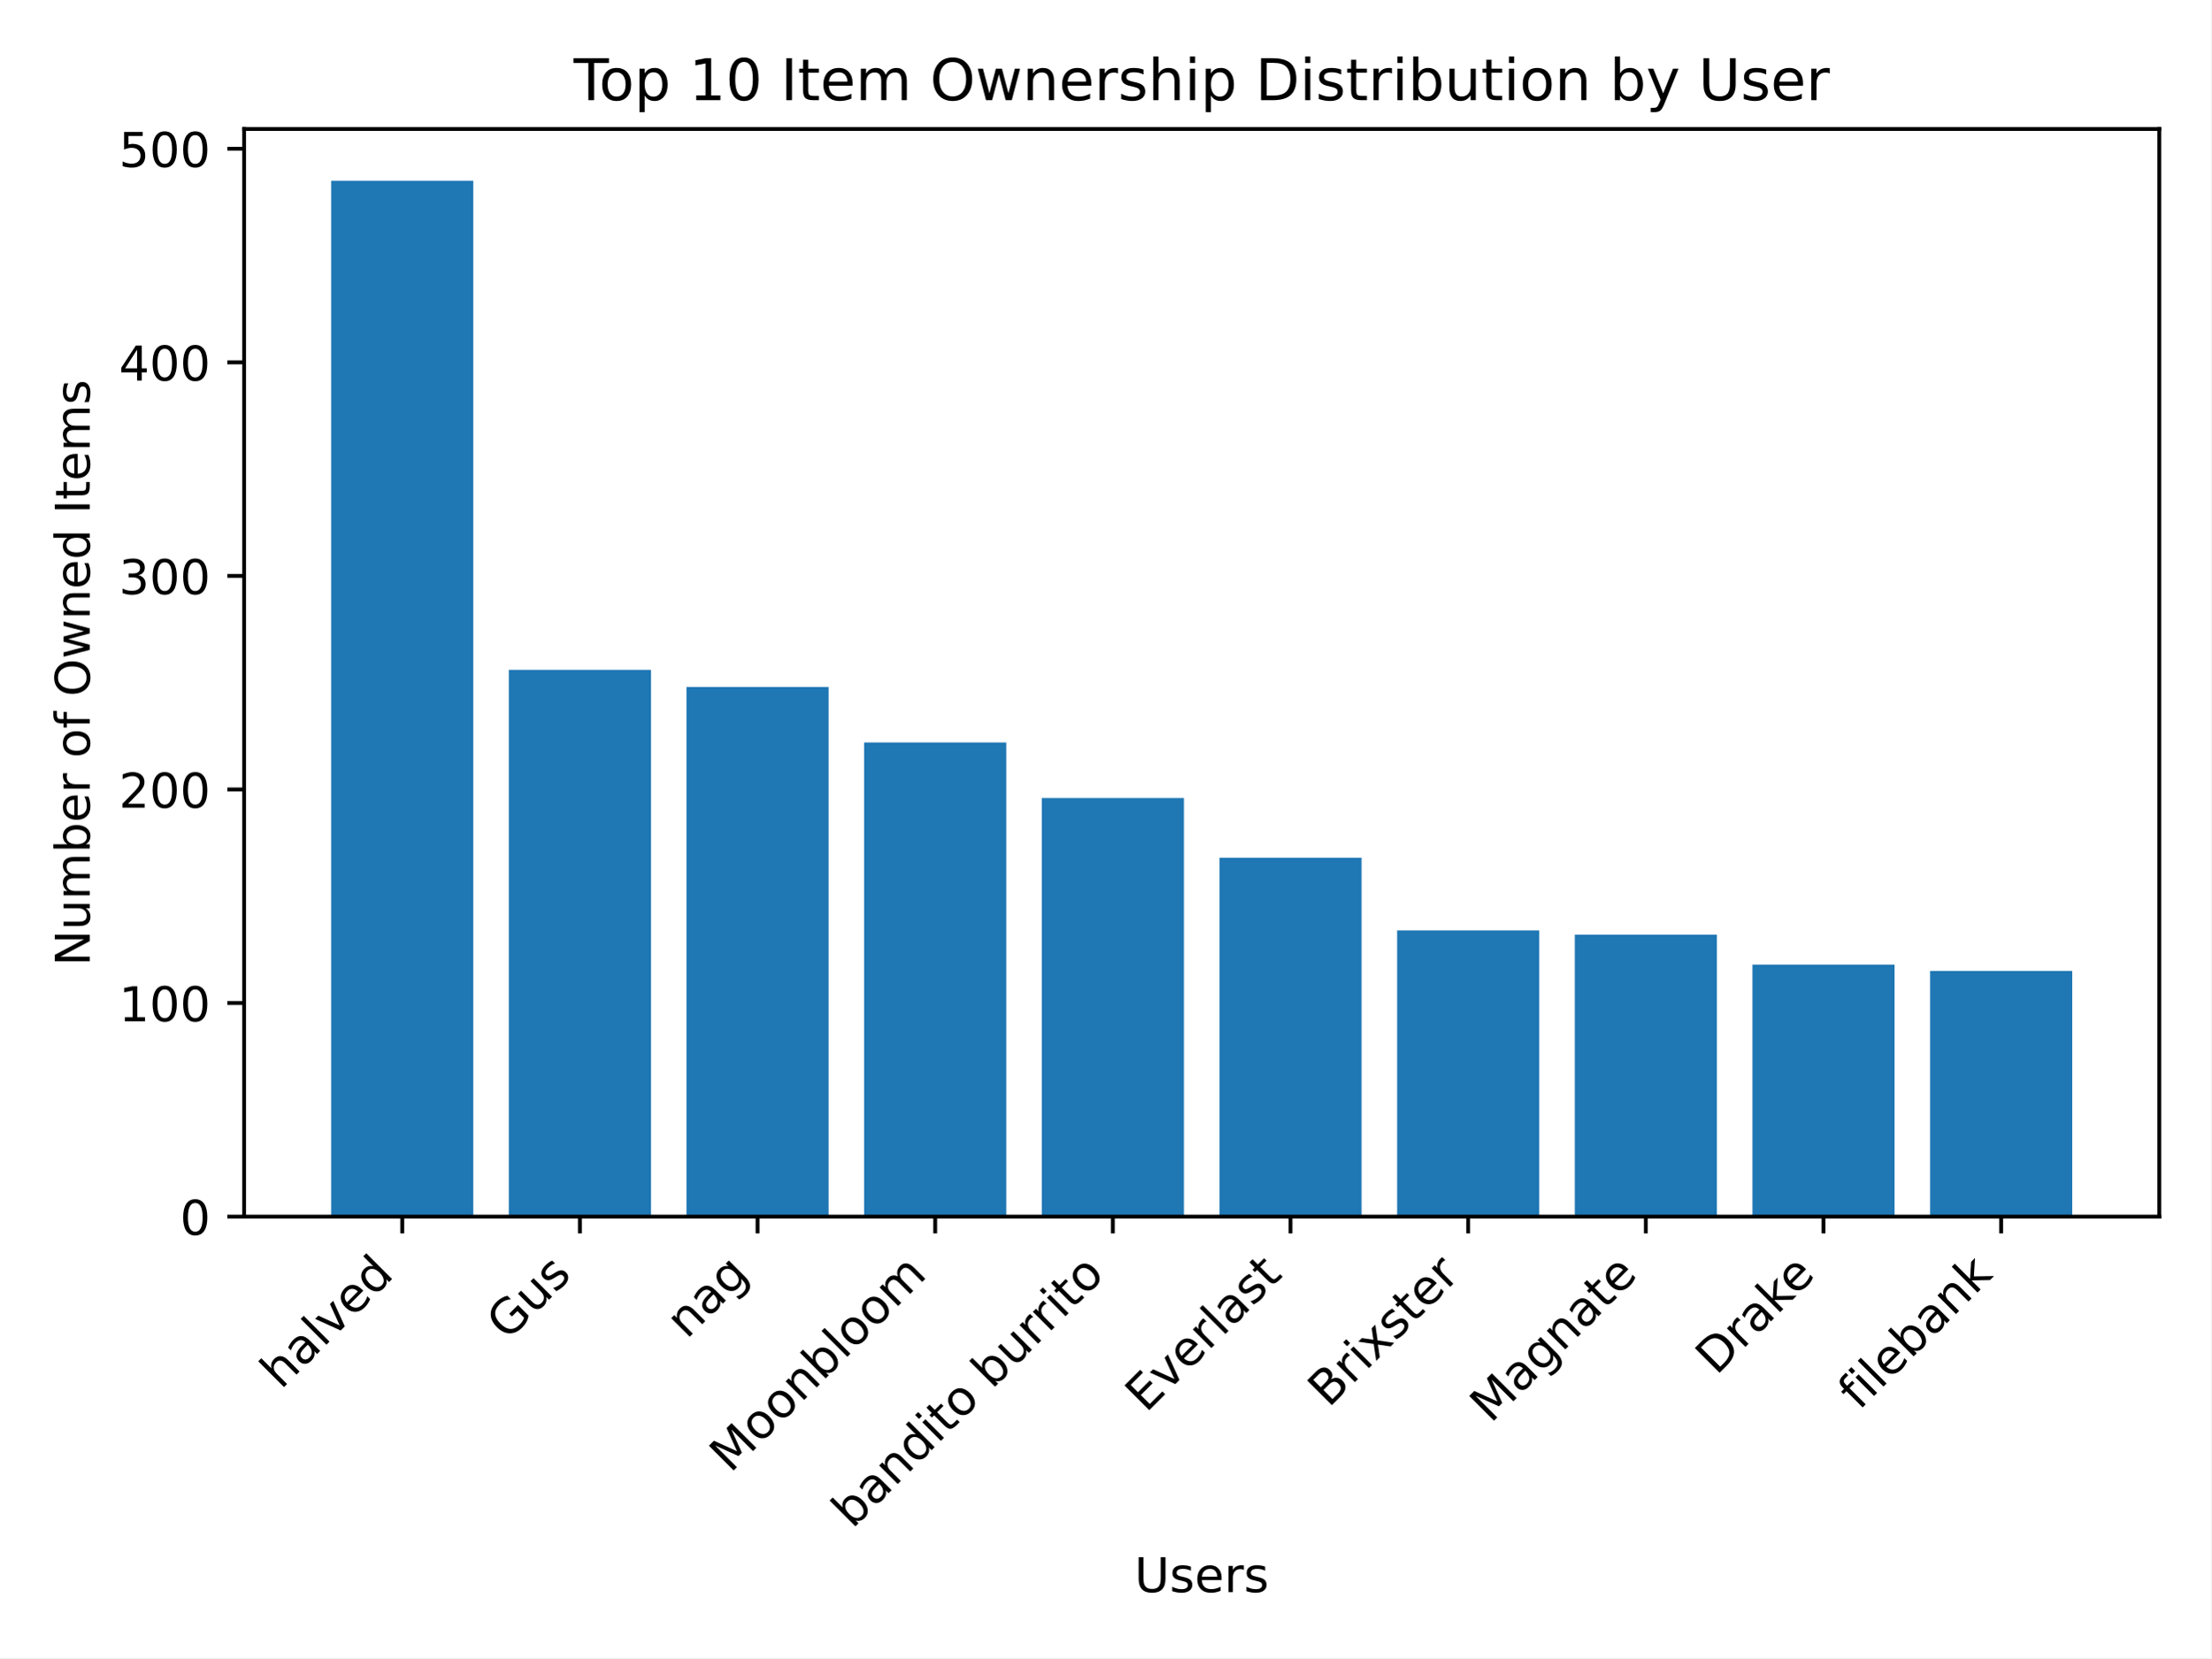
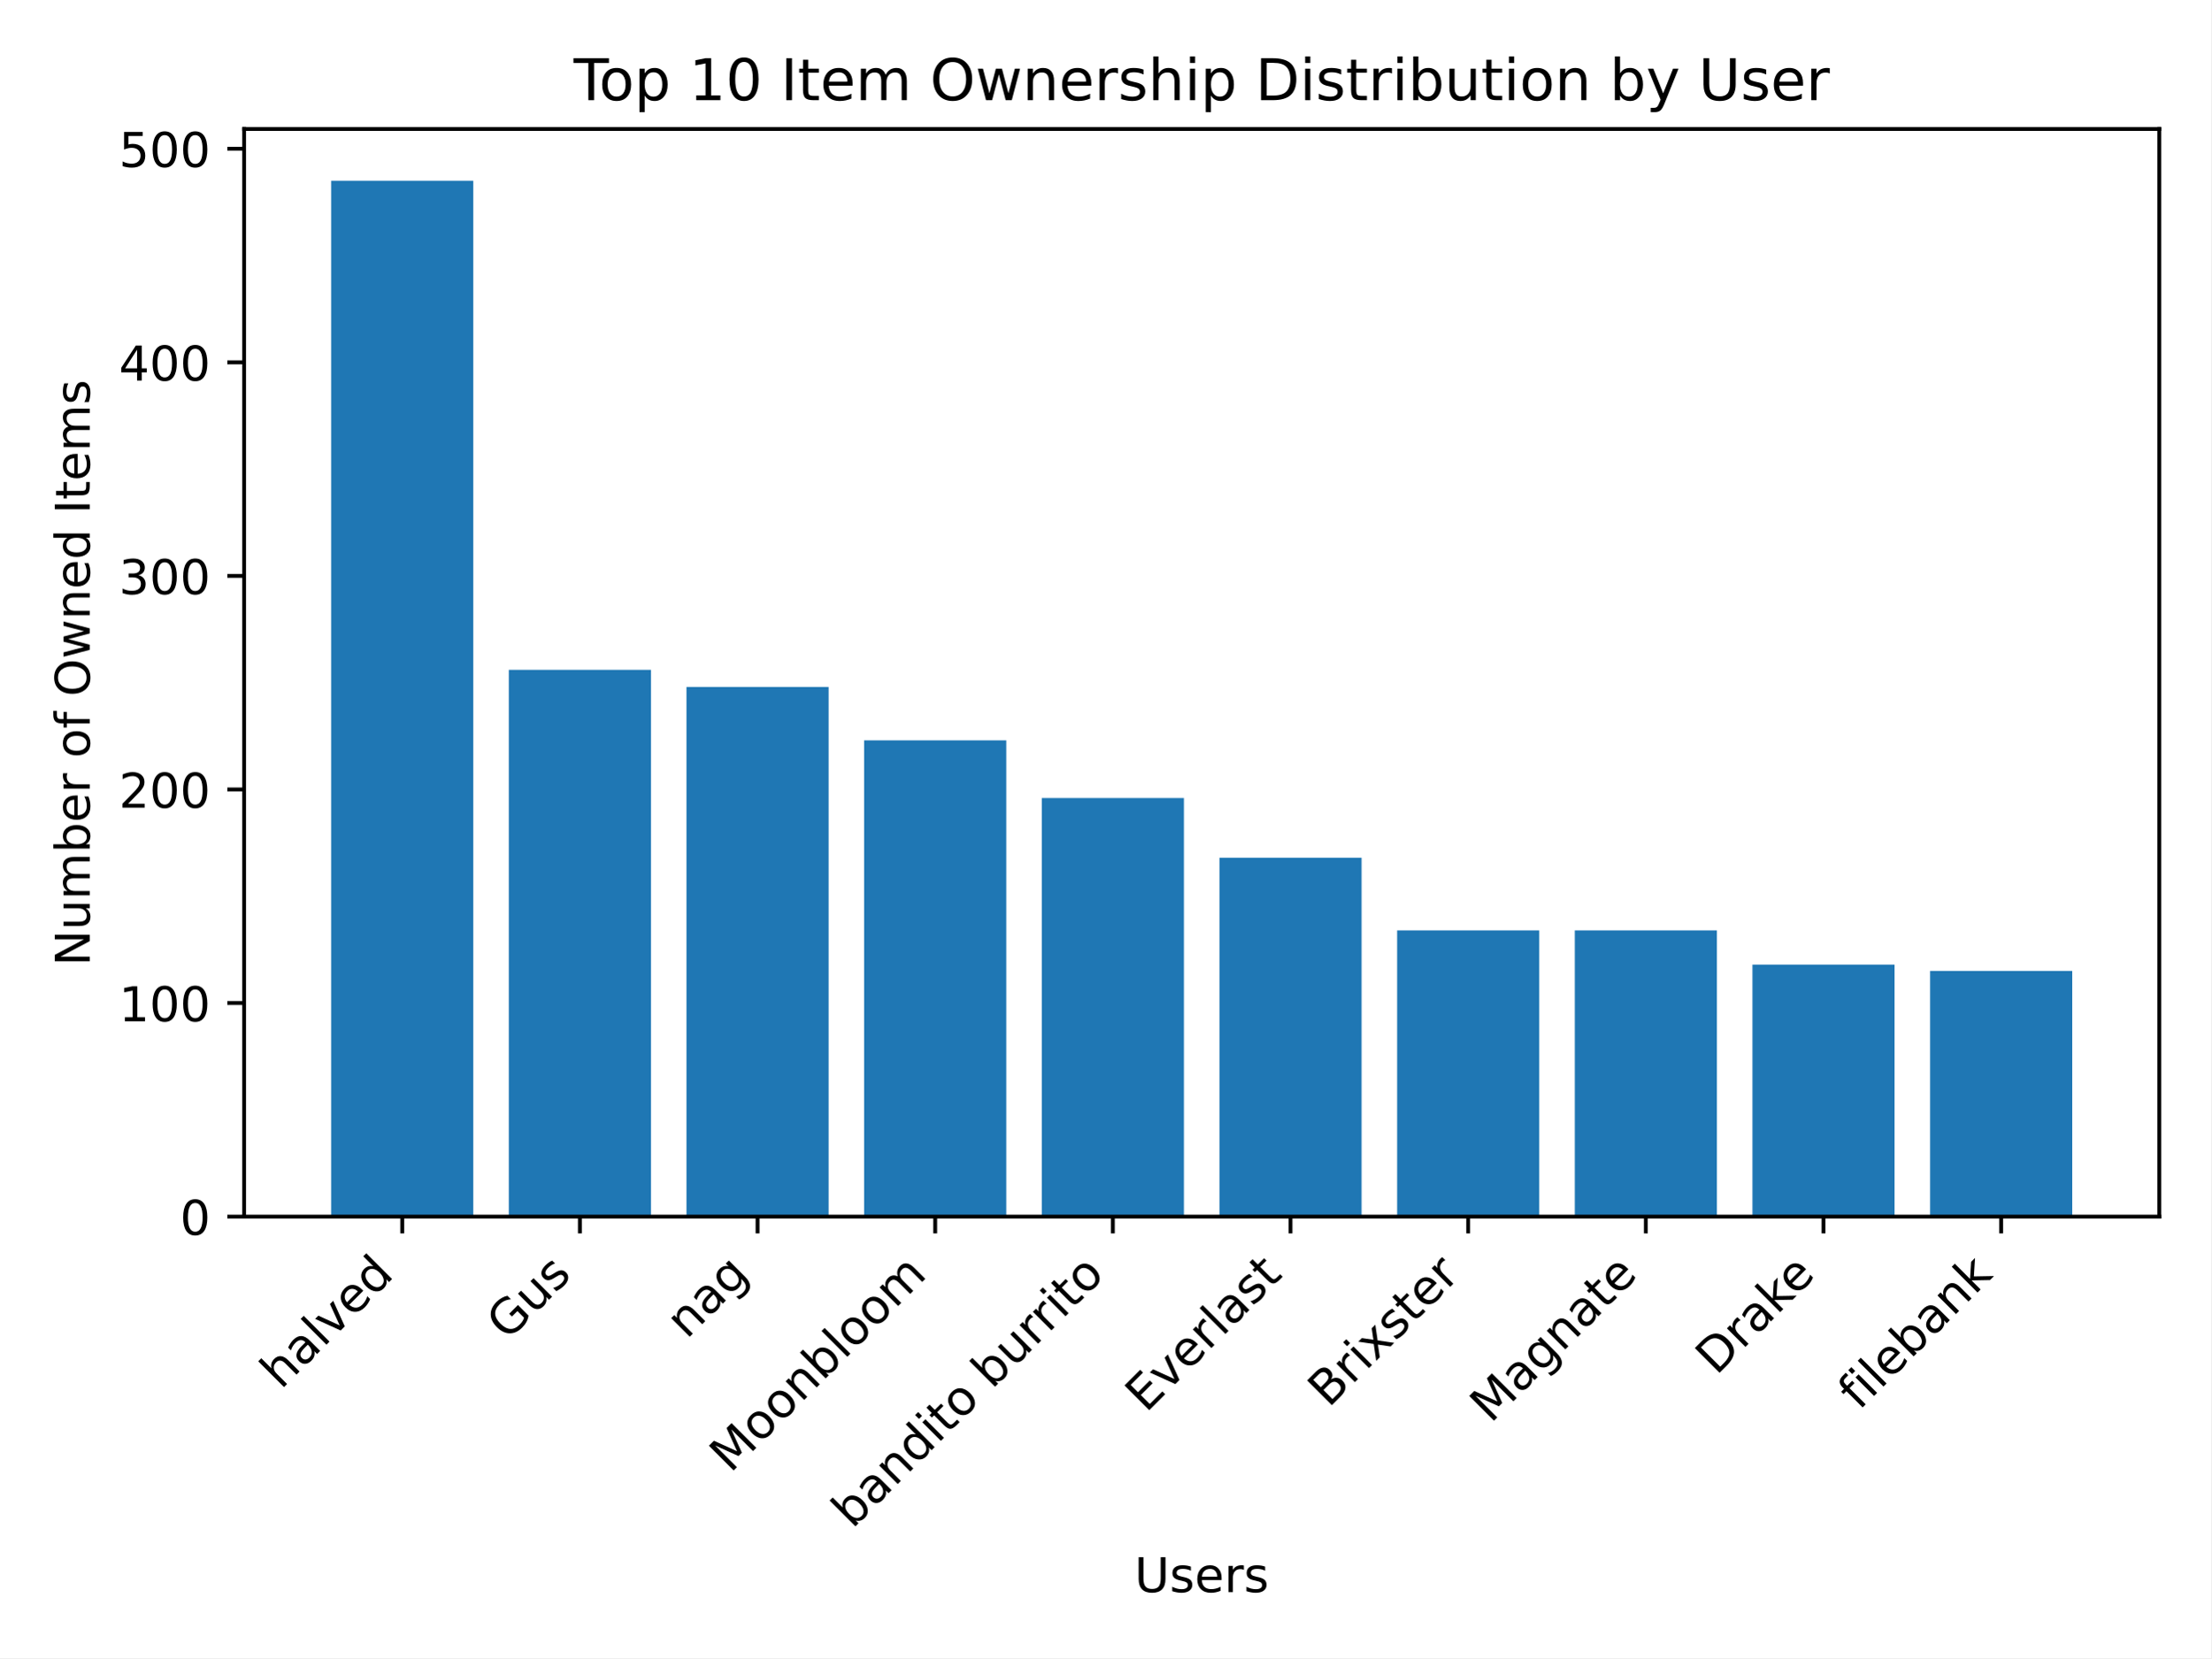
<svg xmlns="http://www.w3.org/2000/svg" xmlns:xlink="http://www.w3.org/1999/xlink" width="460.8pt" height="345.6pt" viewBox="0 0 460.8 345.6" version="1.1">
  <defs>
    <style type="text/css">*{stroke-linejoin: round; stroke-linecap: butt}</style>
  </defs>
  <g id="figure_1">
    <g id="patch_1">
      <path d="M 0 345.6  L 460.8 345.6  L 460.8 0  L 0 0  z " style="fill: #ffffff" />
    </g>
    <g id="axes_1">
      <g id="patch_2">
        <path d="M 50.87 253.581  L 450 253.581  L 450 26.88  L 50.87 26.88  z " style="fill: #ffffff" />
      </g>
      <g id="patch_3">
-         <path d="M 69.012 253.581  L 98.632 253.581  L 98.632 37.675  L 69.012 37.675  z " clip-path="url(#p0810541081)" style="fill: #1f77b4" />
+         <path d="M 69.012 253.581  L 98.632 253.581  L 98.632 37.675  L 69.012 37.675  z " clip-path="url(#pc2de2a3edc)" style="fill: #1f77b4" />
      </g>
      <g id="patch_4">
-         <path d="M 106.037 253.581  L 135.657 253.581  L 135.657 139.618  L 106.037 139.618  z " clip-path="url(#p0810541081)" style="fill: #1f77b4" />
+         <path d="M 106.037 253.581  L 135.657 253.581  L 135.657 139.618  L 106.037 139.618  z " clip-path="url(#pc2de2a3edc)" style="fill: #1f77b4" />
      </g>
      <g id="patch_5">
-         <path d="M 143.062 253.581  L 172.682 253.581  L 172.682 143.18  L 143.062 143.18  z " clip-path="url(#p0810541081)" style="fill: #1f77b4" />
+         <path d="M 143.062 253.581  L 172.682 253.581  L 172.682 143.18  L 143.062 143.18  z " clip-path="url(#pc2de2a3edc)" style="fill: #1f77b4" />
      </g>
      <g id="patch_6">
-         <path d="M 180.087 253.581  L 209.707 253.581  L 209.707 154.754  L 180.087 154.754  z " clip-path="url(#p0810541081)" style="fill: #1f77b4" />
+         <path d="M 180.087 253.581  L 209.707 253.581  L 209.707 154.309  L 180.087 154.309  z " clip-path="url(#pc2de2a3edc)" style="fill: #1f77b4" />
      </g>
      <g id="patch_7">
-         <path d="M 217.112 253.581  L 246.732 253.581  L 246.732 166.328  L 217.112 166.328  z " clip-path="url(#p0810541081)" style="fill: #1f77b4" />
+         <path d="M 217.112 253.581  L 246.732 253.581  L 246.732 166.328  L 217.112 166.328  z " clip-path="url(#pc2de2a3edc)" style="fill: #1f77b4" />
      </g>
      <g id="patch_8">
-         <path d="M 254.138 253.581  L 283.758 253.581  L 283.758 178.793  L 254.138 178.793  z " clip-path="url(#p0810541081)" style="fill: #1f77b4" />
+         <path d="M 254.138 253.581  L 283.758 253.581  L 283.758 178.793  L 254.138 178.793  z " clip-path="url(#pc2de2a3edc)" style="fill: #1f77b4" />
      </g>
      <g id="patch_9">
-         <path d="M 291.163 253.581  L 320.783 253.581  L 320.783 193.928  L 291.163 193.928  z " clip-path="url(#p0810541081)" style="fill: #1f77b4" />
+         <path d="M 291.163 253.581  L 320.783 253.581  L 320.783 193.928  L 291.163 193.928  z " clip-path="url(#pc2de2a3edc)" style="fill: #1f77b4" />
      </g>
      <g id="patch_10">
-         <path d="M 328.188 253.581  L 357.808 253.581  L 357.808 194.819  L 328.188 194.819  z " clip-path="url(#p0810541081)" style="fill: #1f77b4" />
+         <path d="M 328.188 253.581  L 357.808 253.581  L 357.808 193.928  L 328.188 193.928  z " clip-path="url(#pc2de2a3edc)" style="fill: #1f77b4" />
      </g>
      <g id="patch_11">
-         <path d="M 365.213 253.581  L 394.833 253.581  L 394.833 201.051  L 365.213 201.051  z " clip-path="url(#p0810541081)" style="fill: #1f77b4" />
+         <path d="M 365.213 253.581  L 394.833 253.581  L 394.833 201.051  L 365.213 201.051  z " clip-path="url(#pc2de2a3edc)" style="fill: #1f77b4" />
      </g>
      <g id="patch_12">
-         <path d="M 402.238 253.581  L 431.858 253.581  L 431.858 202.387  L 402.238 202.387  z " clip-path="url(#p0810541081)" style="fill: #1f77b4" />
+         <path d="M 402.238 253.581  L 431.858 253.581  L 431.858 202.387  L 402.238 202.387  z " clip-path="url(#pc2de2a3edc)" style="fill: #1f77b4" />
      </g>
      <g id="matplotlib.axis_1">
        <g id="xtick_1">
          <g id="line2d_1">
            <defs>
-               <path id="mb1e4e6fad2" d="M 0 0  L 0 3.5  " style="stroke: #000000; stroke-width: 0.8" />
+               <path id="m41ad0d042d" d="M 0 0  L 0 3.5  " style="stroke: #000000; stroke-width: 0.8" />
            </defs>
            <g>
-               <use xlink:href="#mb1e4e6fad2" x="83.822" y="253.581" style="stroke: #000000; stroke-width: 0.8" />
+               <use xlink:href="#m41ad0d042d" x="83.822" y="253.581" style="stroke: #000000; stroke-width: 0.8" />
            </g>
          </g>
          <g id="text_1">
            <g transform="translate(58.54764 289.7576) rotate(-45) scale(0.1 -0.1)">
              <defs>
                <path id="DejaVuSans-68" d="M 3513 2113  L 3513 0  L 2938 0  L 2938 2094  Q 2938 2591 2744 2837  Q 2550 3084 2163 3084  Q 1697 3084 1428 2787  Q 1159 2491 1159 1978  L 1159 0  L 581 0  L 581 4863  L 1159 4863  L 1159 2956  Q 1366 3272 1645 3428  Q 1925 3584 2291 3584  Q 2894 3584 3203 3211  Q 3513 2838 3513 2113  z " transform="scale(0.015625)" />
                <path id="DejaVuSans-61" d="M 2194 1759  Q 1497 1759 1228 1600  Q 959 1441 959 1056  Q 959 750 1161 570  Q 1363 391 1709 391  Q 2188 391 2477 730  Q 2766 1069 2766 1631  L 2766 1759  L 2194 1759  z M 3341 1997  L 3341 0  L 2766 0  L 2766 531  Q 2569 213 2275 61  Q 1981 -91 1556 -91  Q 1019 -91 701 211  Q 384 513 384 1019  Q 384 1609 779 1909  Q 1175 2209 1959 2209  L 2766 2209  L 2766 2266  Q 2766 2663 2505 2880  Q 2244 3097 1772 3097  Q 1472 3097 1187 3025  Q 903 2953 641 2809  L 641 3341  Q 956 3463 1253 3523  Q 1550 3584 1831 3584  Q 2591 3584 2966 3190  Q 3341 2797 3341 1997  z " transform="scale(0.015625)" />
                <path id="DejaVuSans-6c" d="M 603 4863  L 1178 4863  L 1178 0  L 603 0  L 603 4863  z " transform="scale(0.015625)" />
                <path id="DejaVuSans-76" d="M 191 3500  L 800 3500  L 1894 563  L 2988 3500  L 3597 3500  L 2284 0  L 1503 0  L 191 3500  z " transform="scale(0.015625)" />
                <path id="DejaVuSans-65" d="M 3597 1894  L 3597 1613  L 953 1613  Q 991 1019 1311 708  Q 1631 397 2203 397  Q 2534 397 2845 478  Q 3156 559 3463 722  L 3463 178  Q 3153 47 2828 -22  Q 2503 -91 2169 -91  Q 1331 -91 842 396  Q 353 884 353 1716  Q 353 2575 817 3079  Q 1281 3584 2069 3584  Q 2775 3584 3186 3129  Q 3597 2675 3597 1894  z M 3022 2063  Q 3016 2534 2758 2815  Q 2500 3097 2075 3097  Q 1594 3097 1305 2825  Q 1016 2553 972 2059  L 3022 2063  z " transform="scale(0.015625)" />
                <path id="DejaVuSans-64" d="M 2906 2969  L 2906 4863  L 3481 4863  L 3481 0  L 2906 0  L 2906 525  Q 2725 213 2448 61  Q 2172 -91 1784 -91  Q 1150 -91 751 415  Q 353 922 353 1747  Q 353 2572 751 3078  Q 1150 3584 1784 3584  Q 2172 3584 2448 3432  Q 2725 3281 2906 2969  z M 947 1747  Q 947 1113 1208 752  Q 1469 391 1925 391  Q 2381 391 2643 752  Q 2906 1113 2906 1747  Q 2906 2381 2643 2742  Q 2381 3103 1925 3103  Q 1469 3103 1208 2742  Q 947 2381 947 1747  z " transform="scale(0.015625)" />
              </defs>
              <use xlink:href="#DejaVuSans-68" />
              <use xlink:href="#DejaVuSans-61" x="63.379" />
              <use xlink:href="#DejaVuSans-6c" x="124.658" />
              <use xlink:href="#DejaVuSans-76" x="152.441" />
              <use xlink:href="#DejaVuSans-65" x="211.621" />
              <use xlink:href="#DejaVuSans-64" x="273.145" />
            </g>
          </g>
        </g>
        <g id="xtick_2">
          <g id="line2d_2">
            <g>
-               <use xlink:href="#mb1e4e6fad2" x="120.847" y="253.581" style="stroke: #000000; stroke-width: 0.8" />
+               <use xlink:href="#m41ad0d042d" x="120.847" y="253.581" style="stroke: #000000; stroke-width: 0.8" />
            </g>
          </g>
          <g id="text_2">
            <g transform="translate(105.7329 279.5973) rotate(-45) scale(0.1 -0.1)">
              <defs>
                <path id="DejaVuSans-47" d="M 3809 666  L 3809 1919  L 2778 1919  L 2778 2438  L 4434 2438  L 4434 434  Q 4069 175 3628 42  Q 3188 -91 2688 -91  Q 1594 -91 976 548  Q 359 1188 359 2328  Q 359 3472 976 4111  Q 1594 4750 2688 4750  Q 3144 4750 3555 4637  Q 3966 4525 4313 4306  L 4313 3634  Q 3963 3931 3569 4081  Q 3175 4231 2741 4231  Q 1884 4231 1454 3753  Q 1025 3275 1025 2328  Q 1025 1384 1454 906  Q 1884 428 2741 428  Q 3075 428 3337 486  Q 3600 544 3809 666  z " transform="scale(0.015625)" />
                <path id="DejaVuSans-75" d="M 544 1381  L 544 3500  L 1119 3500  L 1119 1403  Q 1119 906 1312 657  Q 1506 409 1894 409  Q 2359 409 2629 706  Q 2900 1003 2900 1516  L 2900 3500  L 3475 3500  L 3475 0  L 2900 0  L 2900 538  Q 2691 219 2414 64  Q 2138 -91 1772 -91  Q 1169 -91 856 284  Q 544 659 544 1381  z M 1991 3584  L 1991 3584  z " transform="scale(0.015625)" />
                <path id="DejaVuSans-73" d="M 2834 3397  L 2834 2853  Q 2591 2978 2328 3040  Q 2066 3103 1784 3103  Q 1356 3103 1142 2972  Q 928 2841 928 2578  Q 928 2378 1081 2264  Q 1234 2150 1697 2047  L 1894 2003  Q 2506 1872 2764 1633  Q 3022 1394 3022 966  Q 3022 478 2636 193  Q 2250 -91 1575 -91  Q 1294 -91 989 -36  Q 684 19 347 128  L 347 722  Q 666 556 975 473  Q 1284 391 1588 391  Q 1994 391 2212 530  Q 2431 669 2431 922  Q 2431 1156 2273 1281  Q 2116 1406 1581 1522  L 1381 1569  Q 847 1681 609 1914  Q 372 2147 372 2553  Q 372 3047 722 3315  Q 1072 3584 1716 3584  Q 2034 3584 2315 3537  Q 2597 3491 2834 3397  z " transform="scale(0.015625)" />
              </defs>
              <use xlink:href="#DejaVuSans-47" />
              <use xlink:href="#DejaVuSans-75" x="77.49" />
              <use xlink:href="#DejaVuSans-73" x="140.869" />
            </g>
          </g>
        </g>
        <g id="xtick_3">
          <g id="line2d_3">
            <g>
-               <use xlink:href="#mb1e4e6fad2" x="157.872" y="253.581" style="stroke: #000000; stroke-width: 0.8" />
+               <use xlink:href="#m41ad0d042d" x="157.872" y="253.581" style="stroke: #000000; stroke-width: 0.8" />
            </g>
          </g>
          <g id="text_3">
            <g transform="translate(143.0983 279.257) rotate(-45) scale(0.1 -0.1)">
              <defs>
                <path id="DejaVuSans-6e" d="M 3513 2113  L 3513 0  L 2938 0  L 2938 2094  Q 2938 2591 2744 2837  Q 2550 3084 2163 3084  Q 1697 3084 1428 2787  Q 1159 2491 1159 1978  L 1159 0  L 581 0  L 581 3500  L 1159 3500  L 1159 2956  Q 1366 3272 1645 3428  Q 1925 3584 2291 3584  Q 2894 3584 3203 3211  Q 3513 2838 3513 2113  z " transform="scale(0.015625)" />
                <path id="DejaVuSans-67" d="M 2906 1791  Q 2906 2416 2648 2759  Q 2391 3103 1925 3103  Q 1463 3103 1205 2759  Q 947 2416 947 1791  Q 947 1169 1205 825  Q 1463 481 1925 481  Q 2391 481 2648 825  Q 2906 1169 2906 1791  z M 3481 434  Q 3481 -459 3084 -895  Q 2688 -1331 1869 -1331  Q 1566 -1331 1297 -1286  Q 1028 -1241 775 -1147  L 775 -588  Q 1028 -725 1275 -790  Q 1522 -856 1778 -856  Q 2344 -856 2625 -561  Q 2906 -266 2906 331  L 2906 616  Q 2728 306 2450 153  Q 2172 0 1784 0  Q 1141 0 747 490  Q 353 981 353 1791  Q 353 2603 747 3093  Q 1141 3584 1784 3584  Q 2172 3584 2450 3431  Q 2728 3278 2906 2969  L 2906 3500  L 3481 3500  L 3481 434  z " transform="scale(0.015625)" />
              </defs>
              <use xlink:href="#DejaVuSans-6e" />
              <use xlink:href="#DejaVuSans-61" x="63.379" />
              <use xlink:href="#DejaVuSans-67" x="124.658" />
            </g>
          </g>
        </g>
        <g id="xtick_4">
          <g id="line2d_4">
            <g>
-               <use xlink:href="#mb1e4e6fad2" x="194.897" y="253.581" style="stroke: #000000; stroke-width: 0.8" />
+               <use xlink:href="#m41ad0d042d" x="194.897" y="253.581" style="stroke: #000000; stroke-width: 0.8" />
            </g>
          </g>
          <g id="text_4">
            <g transform="translate(152.197 307.1833) rotate(-45) scale(0.1 -0.1)">
              <defs>
                <path id="DejaVuSans-4d" d="M 628 4666  L 1569 4666  L 2759 1491  L 3956 4666  L 4897 4666  L 4897 0  L 4281 0  L 4281 4097  L 3078 897  L 2444 897  L 1241 4097  L 1241 0  L 628 0  L 628 4666  z " transform="scale(0.015625)" />
                <path id="DejaVuSans-6f" d="M 1959 3097  Q 1497 3097 1228 2736  Q 959 2375 959 1747  Q 959 1119 1226 758  Q 1494 397 1959 397  Q 2419 397 2687 759  Q 2956 1122 2956 1747  Q 2956 2369 2687 2733  Q 2419 3097 1959 3097  z M 1959 3584  Q 2709 3584 3137 3096  Q 3566 2609 3566 1747  Q 3566 888 3137 398  Q 2709 -91 1959 -91  Q 1206 -91 779 398  Q 353 888 353 1747  Q 353 2609 779 3096  Q 1206 3584 1959 3584  z " transform="scale(0.015625)" />
                <path id="DejaVuSans-62" d="M 3116 1747  Q 3116 2381 2855 2742  Q 2594 3103 2138 3103  Q 1681 3103 1420 2742  Q 1159 2381 1159 1747  Q 1159 1113 1420 752  Q 1681 391 2138 391  Q 2594 391 2855 752  Q 3116 1113 3116 1747  z M 1159 2969  Q 1341 3281 1617 3432  Q 1894 3584 2278 3584  Q 2916 3584 3314 3078  Q 3713 2572 3713 1747  Q 3713 922 3314 415  Q 2916 -91 2278 -91  Q 1894 -91 1617 61  Q 1341 213 1159 525  L 1159 0  L 581 0  L 581 4863  L 1159 4863  L 1159 2969  z " transform="scale(0.015625)" />
                <path id="DejaVuSans-6d" d="M 3328 2828  Q 3544 3216 3844 3400  Q 4144 3584 4550 3584  Q 5097 3584 5394 3201  Q 5691 2819 5691 2113  L 5691 0  L 5113 0  L 5113 2094  Q 5113 2597 4934 2840  Q 4756 3084 4391 3084  Q 3944 3084 3684 2787  Q 3425 2491 3425 1978  L 3425 0  L 2847 0  L 2847 2094  Q 2847 2600 2669 2842  Q 2491 3084 2119 3084  Q 1678 3084 1418 2786  Q 1159 2488 1159 1978  L 1159 0  L 581 0  L 581 3500  L 1159 3500  L 1159 2956  Q 1356 3278 1631 3431  Q 1906 3584 2284 3584  Q 2666 3584 2933 3390  Q 3200 3197 3328 2828  z " transform="scale(0.015625)" />
              </defs>
              <use xlink:href="#DejaVuSans-4d" />
              <use xlink:href="#DejaVuSans-6f" x="86.279" />
              <use xlink:href="#DejaVuSans-6f" x="147.461" />
              <use xlink:href="#DejaVuSans-6e" x="208.643" />
              <use xlink:href="#DejaVuSans-62" x="272.021" />
              <use xlink:href="#DejaVuSans-6c" x="335.498" />
              <use xlink:href="#DejaVuSans-6f" x="363.281" />
              <use xlink:href="#DejaVuSans-6f" x="424.463" />
              <use xlink:href="#DejaVuSans-6d" x="485.645" />
            </g>
          </g>
        </g>
        <g id="xtick_5">
          <g id="line2d_5">
            <g>
-               <use xlink:href="#mb1e4e6fad2" x="231.922" y="253.581" style="stroke: #000000; stroke-width: 0.8" />
+               <use xlink:href="#m41ad0d042d" x="231.922" y="253.581" style="stroke: #000000; stroke-width: 0.8" />
            </g>
          </g>
          <g id="text_5">
            <g transform="translate(177.6255 318.7799) rotate(-45) scale(0.1 -0.1)">
              <defs>
                <path id="DejaVuSans-69" d="M 603 3500  L 1178 3500  L 1178 0  L 603 0  L 603 3500  z M 603 4863  L 1178 4863  L 1178 4134  L 603 4134  L 603 4863  z " transform="scale(0.015625)" />
                <path id="DejaVuSans-74" d="M 1172 4494  L 1172 3500  L 2356 3500  L 2356 3053  L 1172 3053  L 1172 1153  Q 1172 725 1289 603  Q 1406 481 1766 481  L 2356 481  L 2356 0  L 1766 0  Q 1100 0 847 248  Q 594 497 594 1153  L 594 3053  L 172 3053  L 172 3500  L 594 3500  L 594 4494  L 1172 4494  z " transform="scale(0.015625)" />
                <path id="DejaVuSans-20" transform="scale(0.015625)" />
                <path id="DejaVuSans-72" d="M 2631 2963  Q 2534 3019 2420 3045  Q 2306 3072 2169 3072  Q 1681 3072 1420 2755  Q 1159 2438 1159 1844  L 1159 0  L 581 0  L 581 3500  L 1159 3500  L 1159 2956  Q 1341 3275 1631 3429  Q 1922 3584 2338 3584  Q 2397 3584 2469 3576  Q 2541 3569 2628 3553  L 2631 2963  z " transform="scale(0.015625)" />
              </defs>
              <use xlink:href="#DejaVuSans-62" />
              <use xlink:href="#DejaVuSans-61" x="63.477" />
              <use xlink:href="#DejaVuSans-6e" x="124.756" />
              <use xlink:href="#DejaVuSans-64" x="188.135" />
              <use xlink:href="#DejaVuSans-69" x="251.611" />
              <use xlink:href="#DejaVuSans-74" x="279.395" />
              <use xlink:href="#DejaVuSans-6f" x="318.604" />
              <use xlink:href="#DejaVuSans-20" x="379.785" />
              <use xlink:href="#DejaVuSans-62" x="411.572" />
              <use xlink:href="#DejaVuSans-75" x="475.049" />
              <use xlink:href="#DejaVuSans-72" x="538.428" />
              <use xlink:href="#DejaVuSans-72" x="577.791" />
              <use xlink:href="#DejaVuSans-69" x="618.904" />
              <use xlink:href="#DejaVuSans-74" x="646.688" />
              <use xlink:href="#DejaVuSans-6f" x="685.896" />
            </g>
          </g>
        </g>
        <g id="xtick_6">
          <g id="line2d_6">
            <g>
-               <use xlink:href="#mb1e4e6fad2" x="268.948" y="253.581" style="stroke: #000000; stroke-width: 0.8" />
+               <use xlink:href="#m41ad0d042d" x="268.948" y="253.581" style="stroke: #000000; stroke-width: 0.8" />
            </g>
          </g>
          <g id="text_6">
            <g transform="translate(238.8126 294.6178) rotate(-45) scale(0.1 -0.1)">
              <defs>
                <path id="DejaVuSans-45" d="M 628 4666  L 3578 4666  L 3578 4134  L 1259 4134  L 1259 2753  L 3481 2753  L 3481 2222  L 1259 2222  L 1259 531  L 3634 531  L 3634 0  L 628 0  L 628 4666  z " transform="scale(0.015625)" />
              </defs>
              <use xlink:href="#DejaVuSans-45" />
              <use xlink:href="#DejaVuSans-76" x="63.184" />
              <use xlink:href="#DejaVuSans-65" x="122.363" />
              <use xlink:href="#DejaVuSans-72" x="183.887" />
              <use xlink:href="#DejaVuSans-6c" x="225" />
              <use xlink:href="#DejaVuSans-61" x="252.783" />
              <use xlink:href="#DejaVuSans-73" x="314.062" />
              <use xlink:href="#DejaVuSans-74" x="366.162" />
            </g>
          </g>
        </g>
        <g id="xtick_7">
          <g id="line2d_7">
            <g>
-               <use xlink:href="#mb1e4e6fad2" x="305.973" y="253.581" style="stroke: #000000; stroke-width: 0.8" />
+               <use xlink:href="#m41ad0d042d" x="305.973" y="253.581" style="stroke: #000000; stroke-width: 0.8" />
            </g>
          </g>
          <g id="text_7">
            <g transform="translate(276.8807 293.5748) rotate(-45) scale(0.1 -0.1)">
              <defs>
                <path id="DejaVuSans-42" d="M 1259 2228  L 1259 519  L 2272 519  Q 2781 519 3026 730  Q 3272 941 3272 1375  Q 3272 1813 3026 2020  Q 2781 2228 2272 2228  L 1259 2228  z M 1259 4147  L 1259 2741  L 2194 2741  Q 2656 2741 2882 2914  Q 3109 3088 3109 3444  Q 3109 3797 2882 3972  Q 2656 4147 2194 4147  L 1259 4147  z M 628 4666  L 2241 4666  Q 2963 4666 3353 4366  Q 3744 4066 3744 3513  Q 3744 3084 3544 2831  Q 3344 2578 2956 2516  Q 3422 2416 3680 2098  Q 3938 1781 3938 1306  Q 3938 681 3513 340  Q 3088 0 2303 0  L 628 0  L 628 4666  z " transform="scale(0.015625)" />
                <path id="DejaVuSans-78" d="M 3513 3500  L 2247 1797  L 3578 0  L 2900 0  L 1881 1375  L 863 0  L 184 0  L 1544 1831  L 300 3500  L 978 3500  L 1906 2253  L 2834 3500  L 3513 3500  z " transform="scale(0.015625)" />
              </defs>
              <use xlink:href="#DejaVuSans-42" />
              <use xlink:href="#DejaVuSans-72" x="68.604" />
              <use xlink:href="#DejaVuSans-69" x="109.717" />
              <use xlink:href="#DejaVuSans-78" x="137.5" />
              <use xlink:href="#DejaVuSans-73" x="196.68" />
              <use xlink:href="#DejaVuSans-74" x="248.779" />
              <use xlink:href="#DejaVuSans-65" x="287.988" />
              <use xlink:href="#DejaVuSans-72" x="349.512" />
            </g>
          </g>
        </g>
        <g id="xtick_8">
          <g id="line2d_8">
            <g>
-               <use xlink:href="#mb1e4e6fad2" x="342.998" y="253.581" style="stroke: #000000; stroke-width: 0.8" />
+               <use xlink:href="#m41ad0d042d" x="342.998" y="253.581" style="stroke: #000000; stroke-width: 0.8" />
            </g>
          </g>
          <g id="text_8">
            <g transform="translate(310.6663 296.8143) rotate(-45) scale(0.1 -0.1)">
              <use xlink:href="#DejaVuSans-4d" />
              <use xlink:href="#DejaVuSans-61" x="86.279" />
              <use xlink:href="#DejaVuSans-67" x="147.559" />
              <use xlink:href="#DejaVuSans-6e" x="211.035" />
              <use xlink:href="#DejaVuSans-61" x="274.414" />
              <use xlink:href="#DejaVuSans-74" x="335.693" />
              <use xlink:href="#DejaVuSans-65" x="374.902" />
            </g>
          </g>
        </g>
        <g id="xtick_9">
          <g id="line2d_9">
            <g>
-               <use xlink:href="#mb1e4e6fad2" x="380.023" y="253.581" style="stroke: #000000; stroke-width: 0.8" />
+               <use xlink:href="#m41ad0d042d" x="380.023" y="253.581" style="stroke: #000000; stroke-width: 0.8" />
            </g>
          </g>
          <g id="text_9">
            <g transform="translate(357.6781 286.8275) rotate(-45) scale(0.1 -0.1)">
              <defs>
                <path id="DejaVuSans-44" d="M 1259 4147  L 1259 519  L 2022 519  Q 2988 519 3436 956  Q 3884 1394 3884 2338  Q 3884 3275 3436 3711  Q 2988 4147 2022 4147  L 1259 4147  z M 628 4666  L 1925 4666  Q 3281 4666 3915 4102  Q 4550 3538 4550 2338  Q 4550 1131 3912 565  Q 3275 0 1925 0  L 628 0  L 628 4666  z " transform="scale(0.015625)" />
                <path id="DejaVuSans-6b" d="M 581 4863  L 1159 4863  L 1159 1991  L 2875 3500  L 3609 3500  L 1753 1863  L 3688 0  L 2938 0  L 1159 1709  L 1159 0  L 581 0  L 581 4863  z " transform="scale(0.015625)" />
              </defs>
              <use xlink:href="#DejaVuSans-44" />
              <use xlink:href="#DejaVuSans-72" x="77.002" />
              <use xlink:href="#DejaVuSans-61" x="118.115" />
              <use xlink:href="#DejaVuSans-6b" x="179.395" />
              <use xlink:href="#DejaVuSans-65" x="233.68" />
            </g>
          </g>
        </g>
        <g id="xtick_10">
          <g id="line2d_10">
            <g>
-               <use xlink:href="#mb1e4e6fad2" x="417.048" y="253.581" style="stroke: #000000; stroke-width: 0.8" />
+               <use xlink:href="#m41ad0d042d" x="417.048" y="253.581" style="stroke: #000000; stroke-width: 0.8" />
            </g>
          </g>
          <g id="text_10">
            <g transform="translate(387.41 294.1206) rotate(-45) scale(0.1 -0.1)">
              <defs>
                <path id="DejaVuSans-66" d="M 2375 4863  L 2375 4384  L 1825 4384  Q 1516 4384 1395 4259  Q 1275 4134 1275 3809  L 1275 3500  L 2222 3500  L 2222 3053  L 1275 3053  L 1275 0  L 697 0  L 697 3053  L 147 3053  L 147 3500  L 697 3500  L 697 3744  Q 697 4328 969 4595  Q 1241 4863 1831 4863  L 2375 4863  z " transform="scale(0.015625)" />
              </defs>
              <use xlink:href="#DejaVuSans-66" />
              <use xlink:href="#DejaVuSans-69" x="35.205" />
              <use xlink:href="#DejaVuSans-6c" x="62.988" />
              <use xlink:href="#DejaVuSans-65" x="90.771" />
              <use xlink:href="#DejaVuSans-62" x="152.295" />
              <use xlink:href="#DejaVuSans-61" x="215.771" />
              <use xlink:href="#DejaVuSans-6e" x="277.051" />
              <use xlink:href="#DejaVuSans-6b" x="340.43" />
            </g>
          </g>
        </g>
        <g id="text_11">
          <g transform="translate(236.4342 331.8489) scale(0.1 -0.1)">
            <defs>
              <path id="DejaVuSans-55" d="M 556 4666  L 1191 4666  L 1191 1831  Q 1191 1081 1462 751  Q 1734 422 2344 422  Q 2950 422 3222 751  Q 3494 1081 3494 1831  L 3494 4666  L 4128 4666  L 4128 1753  Q 4128 841 3676 375  Q 3225 -91 2344 -91  Q 1459 -91 1007 375  Q 556 841 556 1753  L 556 4666  z " transform="scale(0.015625)" />
            </defs>
            <use xlink:href="#DejaVuSans-55" />
            <use xlink:href="#DejaVuSans-73" x="73.193" />
            <use xlink:href="#DejaVuSans-65" x="125.293" />
            <use xlink:href="#DejaVuSans-72" x="186.816" />
            <use xlink:href="#DejaVuSans-73" x="227.93" />
          </g>
        </g>
      </g>
      <g id="matplotlib.axis_2">
        <g id="ytick_1">
          <g id="line2d_11">
            <defs>
-               <path id="m4b3e8e2b3e" d="M 0 0  L -3.5 0  " style="stroke: #000000; stroke-width: 0.8" />
+               <path id="m2e063b41c9" d="M 0 0  L -3.5 0  " style="stroke: #000000; stroke-width: 0.8" />
            </defs>
            <g>
-               <use xlink:href="#m4b3e8e2b3e" x="50.87" y="253.581" style="stroke: #000000; stroke-width: 0.8" />
+               <use xlink:href="#m2e063b41c9" x="50.87" y="253.581" style="stroke: #000000; stroke-width: 0.8" />
            </g>
          </g>
          <g id="text_12">
            <g transform="translate(37.5075 257.3798) scale(0.1 -0.1)">
              <defs>
                <path id="DejaVuSans-30" d="M 2034 4250  Q 1547 4250 1301 3770  Q 1056 3291 1056 2328  Q 1056 1369 1301 889  Q 1547 409 2034 409  Q 2525 409 2770 889  Q 3016 1369 3016 2328  Q 3016 3291 2770 3770  Q 2525 4250 2034 4250  z M 2034 4750  Q 2819 4750 3233 4129  Q 3647 3509 3647 2328  Q 3647 1150 3233 529  Q 2819 -91 2034 -91  Q 1250 -91 836 529  Q 422 1150 422 2328  Q 422 3509 836 4129  Q 1250 4750 2034 4750  z " transform="scale(0.015625)" />
              </defs>
              <use xlink:href="#DejaVuSans-30" />
            </g>
          </g>
        </g>
        <g id="ytick_2">
          <g id="line2d_12">
            <g>
-               <use xlink:href="#m4b3e8e2b3e" x="50.87" y="209.064" style="stroke: #000000; stroke-width: 0.8" />
+               <use xlink:href="#m2e063b41c9" x="50.87" y="209.064" style="stroke: #000000; stroke-width: 0.8" />
            </g>
          </g>
          <g id="text_13">
            <g transform="translate(24.7825 212.8632) scale(0.1 -0.1)">
              <defs>
                <path id="DejaVuSans-31" d="M 794 531  L 1825 531  L 1825 4091  L 703 3866  L 703 4441  L 1819 4666  L 2450 4666  L 2450 531  L 3481 531  L 3481 0  L 794 0  L 794 531  z " transform="scale(0.015625)" />
              </defs>
              <use xlink:href="#DejaVuSans-31" />
              <use xlink:href="#DejaVuSans-30" x="63.623" />
              <use xlink:href="#DejaVuSans-30" x="127.246" />
            </g>
          </g>
        </g>
        <g id="ytick_3">
          <g id="line2d_13">
            <g>
-               <use xlink:href="#m4b3e8e2b3e" x="50.87" y="164.547" style="stroke: #000000; stroke-width: 0.8" />
+               <use xlink:href="#m2e063b41c9" x="50.87" y="164.547" style="stroke: #000000; stroke-width: 0.8" />
            </g>
          </g>
          <g id="text_14">
            <g transform="translate(24.7825 168.3467) scale(0.1 -0.1)">
              <defs>
                <path id="DejaVuSans-32" d="M 1228 531  L 3431 531  L 3431 0  L 469 0  L 469 531  Q 828 903 1448 1529  Q 2069 2156 2228 2338  Q 2531 2678 2651 2914  Q 2772 3150 2772 3378  Q 2772 3750 2511 3984  Q 2250 4219 1831 4219  Q 1534 4219 1204 4116  Q 875 4013 500 3803  L 500 4441  Q 881 4594 1212 4672  Q 1544 4750 1819 4750  Q 2544 4750 2975 4387  Q 3406 4025 3406 3419  Q 3406 3131 3298 2873  Q 3191 2616 2906 2266  Q 2828 2175 2409 1742  Q 1991 1309 1228 531  z " transform="scale(0.015625)" />
              </defs>
              <use xlink:href="#DejaVuSans-32" />
              <use xlink:href="#DejaVuSans-30" x="63.623" />
              <use xlink:href="#DejaVuSans-30" x="127.246" />
            </g>
          </g>
        </g>
        <g id="ytick_4">
          <g id="line2d_14">
            <g>
-               <use xlink:href="#m4b3e8e2b3e" x="50.87" y="120.031" style="stroke: #000000; stroke-width: 0.8" />
+               <use xlink:href="#m2e063b41c9" x="50.87" y="120.031" style="stroke: #000000; stroke-width: 0.8" />
            </g>
          </g>
          <g id="text_15">
            <g transform="translate(24.7825 123.8301) scale(0.1 -0.1)">
              <defs>
                <path id="DejaVuSans-33" d="M 2597 2516  Q 3050 2419 3304 2112  Q 3559 1806 3559 1356  Q 3559 666 3084 287  Q 2609 -91 1734 -91  Q 1441 -91 1130 -33  Q 819 25 488 141  L 488 750  Q 750 597 1062 519  Q 1375 441 1716 441  Q 2309 441 2620 675  Q 2931 909 2931 1356  Q 2931 1769 2642 2001  Q 2353 2234 1838 2234  L 1294 2234  L 1294 2753  L 1863 2753  Q 2328 2753 2575 2939  Q 2822 3125 2822 3475  Q 2822 3834 2567 4026  Q 2313 4219 1838 4219  Q 1578 4219 1281 4162  Q 984 4106 628 3988  L 628 4550  Q 988 4650 1302 4700  Q 1616 4750 1894 4750  Q 2613 4750 3031 4423  Q 3450 4097 3450 3541  Q 3450 3153 3228 2886  Q 3006 2619 2597 2516  z " transform="scale(0.015625)" />
              </defs>
              <use xlink:href="#DejaVuSans-33" />
              <use xlink:href="#DejaVuSans-30" x="63.623" />
              <use xlink:href="#DejaVuSans-30" x="127.246" />
            </g>
          </g>
        </g>
        <g id="ytick_5">
          <g id="line2d_15">
            <g>
-               <use xlink:href="#m4b3e8e2b3e" x="50.87" y="75.514" style="stroke: #000000; stroke-width: 0.8" />
+               <use xlink:href="#m2e063b41c9" x="50.87" y="75.514" style="stroke: #000000; stroke-width: 0.8" />
            </g>
          </g>
          <g id="text_16">
            <g transform="translate(24.7825 79.31356) scale(0.1 -0.1)">
              <defs>
                <path id="DejaVuSans-34" d="M 2419 4116  L 825 1625  L 2419 1625  L 2419 4116  z M 2253 4666  L 3047 4666  L 3047 1625  L 3713 1625  L 3713 1100  L 3047 1100  L 3047 0  L 2419 0  L 2419 1100  L 313 1100  L 313 1709  L 2253 4666  z " transform="scale(0.015625)" />
              </defs>
              <use xlink:href="#DejaVuSans-34" />
              <use xlink:href="#DejaVuSans-30" x="63.623" />
              <use xlink:href="#DejaVuSans-30" x="127.246" />
            </g>
          </g>
        </g>
        <g id="ytick_6">
          <g id="line2d_16">
            <g>
-               <use xlink:href="#m4b3e8e2b3e" x="50.87" y="30.998" style="stroke: #000000; stroke-width: 0.8" />
+               <use xlink:href="#m2e063b41c9" x="50.87" y="30.998" style="stroke: #000000; stroke-width: 0.8" />
            </g>
          </g>
          <g id="text_17">
            <g transform="translate(24.7825 34.797) scale(0.1 -0.1)">
              <defs>
                <path id="DejaVuSans-35" d="M 691 4666  L 3169 4666  L 3169 4134  L 1269 4134  L 1269 2991  Q 1406 3038 1543 3061  Q 1681 3084 1819 3084  Q 2600 3084 3056 2656  Q 3513 2228 3513 1497  Q 3513 744 3044 326  Q 2575 -91 1722 -91  Q 1428 -91 1123 -41  Q 819 9 494 109  L 494 744  Q 775 591 1075 516  Q 1375 441 1709 441  Q 2250 441 2565 725  Q 2881 1009 2881 1497  Q 2881 1984 2565 2268  Q 2250 2553 1709 2553  Q 1456 2553 1204 2497  Q 953 2441 691 2322  L 691 4666  z " transform="scale(0.015625)" />
              </defs>
              <use xlink:href="#DejaVuSans-35" />
              <use xlink:href="#DejaVuSans-30" x="63.623" />
              <use xlink:href="#DejaVuSans-30" x="127.246" />
            </g>
          </g>
        </g>
        <g id="text_18">
          <g transform="translate(18.70281 201.3342) rotate(-90) scale(0.1 -0.1)">
            <defs>
              <path id="DejaVuSans-4e" d="M 628 4666  L 1478 4666  L 3547 763  L 3547 4666  L 4159 4666  L 4159 0  L 3309 0  L 1241 3903  L 1241 0  L 628 0  L 628 4666  z " transform="scale(0.015625)" />
              <path id="DejaVuSans-4f" d="M 2522 4238  Q 1834 4238 1429 3725  Q 1025 3213 1025 2328  Q 1025 1447 1429 934  Q 1834 422 2522 422  Q 3209 422 3611 934  Q 4013 1447 4013 2328  Q 4013 3213 3611 3725  Q 3209 4238 2522 4238  z M 2522 4750  Q 3503 4750 4090 4092  Q 4678 3434 4678 2328  Q 4678 1225 4090 567  Q 3503 -91 2522 -91  Q 1538 -91 948 565  Q 359 1222 359 2328  Q 359 3434 948 4092  Q 1538 4750 2522 4750  z " transform="scale(0.015625)" />
              <path id="DejaVuSans-77" d="M 269 3500  L 844 3500  L 1563 769  L 2278 3500  L 2956 3500  L 3675 769  L 4391 3500  L 4966 3500  L 4050 0  L 3372 0  L 2619 2869  L 1863 0  L 1184 0  L 269 3500  z " transform="scale(0.015625)" />
              <path id="DejaVuSans-49" d="M 628 4666  L 1259 4666  L 1259 0  L 628 0  L 628 4666  z " transform="scale(0.015625)" />
            </defs>
            <use xlink:href="#DejaVuSans-4e" />
            <use xlink:href="#DejaVuSans-75" x="74.805" />
            <use xlink:href="#DejaVuSans-6d" x="138.184" />
            <use xlink:href="#DejaVuSans-62" x="235.596" />
            <use xlink:href="#DejaVuSans-65" x="299.072" />
            <use xlink:href="#DejaVuSans-72" x="360.596" />
            <use xlink:href="#DejaVuSans-20" x="401.709" />
            <use xlink:href="#DejaVuSans-6f" x="433.496" />
            <use xlink:href="#DejaVuSans-66" x="494.678" />
            <use xlink:href="#DejaVuSans-20" x="529.883" />
            <use xlink:href="#DejaVuSans-4f" x="561.67" />
            <use xlink:href="#DejaVuSans-77" x="640.381" />
            <use xlink:href="#DejaVuSans-6e" x="722.168" />
            <use xlink:href="#DejaVuSans-65" x="785.547" />
            <use xlink:href="#DejaVuSans-64" x="847.07" />
            <use xlink:href="#DejaVuSans-20" x="910.547" />
            <use xlink:href="#DejaVuSans-49" x="942.334" />
            <use xlink:href="#DejaVuSans-74" x="971.826" />
            <use xlink:href="#DejaVuSans-65" x="1011.035" />
            <use xlink:href="#DejaVuSans-6d" x="1072.559" />
            <use xlink:href="#DejaVuSans-73" x="1169.971" />
          </g>
        </g>
      </g>
      <g id="patch_13">
        <path d="M 50.87 253.581  L 50.87 26.88  " style="fill: none; stroke: #000000; stroke-width: 0.8; stroke-linejoin: miter; stroke-linecap: square" />
      </g>
      <g id="patch_14">
        <path d="M 450 253.581  L 450 26.88  " style="fill: none; stroke: #000000; stroke-width: 0.8; stroke-linejoin: miter; stroke-linecap: square" />
      </g>
      <g id="patch_15">
        <path d="M 50.87 253.581  L 450 253.581  " style="fill: none; stroke: #000000; stroke-width: 0.8; stroke-linejoin: miter; stroke-linecap: square" />
      </g>
      <g id="patch_16">
        <path d="M 50.87 26.88  L 450 26.88  " style="fill: none; stroke: #000000; stroke-width: 0.8; stroke-linejoin: miter; stroke-linecap: square" />
      </g>
      <g id="text_19">
        <g transform="translate(119.5422 20.88) scale(0.12 -0.12)">
          <defs>
            <path id="DejaVuSans-54" d="M -19 4666  L 3928 4666  L 3928 4134  L 2272 4134  L 2272 0  L 1638 0  L 1638 4134  L -19 4134  L -19 4666  z " transform="scale(0.015625)" />
            <path id="DejaVuSans-70" d="M 1159 525  L 1159 -1331  L 581 -1331  L 581 3500  L 1159 3500  L 1159 2969  Q 1341 3281 1617 3432  Q 1894 3584 2278 3584  Q 2916 3584 3314 3078  Q 3713 2572 3713 1747  Q 3713 922 3314 415  Q 2916 -91 2278 -91  Q 1894 -91 1617 61  Q 1341 213 1159 525  z M 3116 1747  Q 3116 2381 2855 2742  Q 2594 3103 2138 3103  Q 1681 3103 1420 2742  Q 1159 2381 1159 1747  Q 1159 1113 1420 752  Q 1681 391 2138 391  Q 2594 391 2855 752  Q 3116 1113 3116 1747  z " transform="scale(0.015625)" />
            <path id="DejaVuSans-79" d="M 2059 -325  Q 1816 -950 1584 -1140  Q 1353 -1331 966 -1331  L 506 -1331  L 506 -850  L 844 -850  Q 1081 -850 1212 -737  Q 1344 -625 1503 -206  L 1606 56  L 191 3500  L 800 3500  L 1894 763  L 2988 3500  L 3597 3500  L 2059 -325  z " transform="scale(0.015625)" />
          </defs>
          <use xlink:href="#DejaVuSans-54" />
          <use xlink:href="#DejaVuSans-6f" x="44.084" />
          <use xlink:href="#DejaVuSans-70" x="105.266" />
          <use xlink:href="#DejaVuSans-20" x="168.742" />
          <use xlink:href="#DejaVuSans-31" x="200.529" />
          <use xlink:href="#DejaVuSans-30" x="264.152" />
          <use xlink:href="#DejaVuSans-20" x="327.775" />
          <use xlink:href="#DejaVuSans-49" x="359.562" />
          <use xlink:href="#DejaVuSans-74" x="389.055" />
          <use xlink:href="#DejaVuSans-65" x="428.264" />
          <use xlink:href="#DejaVuSans-6d" x="489.787" />
          <use xlink:href="#DejaVuSans-20" x="587.199" />
          <use xlink:href="#DejaVuSans-4f" x="618.986" />
          <use xlink:href="#DejaVuSans-77" x="697.697" />
          <use xlink:href="#DejaVuSans-6e" x="779.484" />
          <use xlink:href="#DejaVuSans-65" x="842.863" />
          <use xlink:href="#DejaVuSans-72" x="904.387" />
          <use xlink:href="#DejaVuSans-73" x="945.5" />
          <use xlink:href="#DejaVuSans-68" x="997.6" />
          <use xlink:href="#DejaVuSans-69" x="1060.979" />
          <use xlink:href="#DejaVuSans-70" x="1088.762" />
          <use xlink:href="#DejaVuSans-20" x="1152.238" />
          <use xlink:href="#DejaVuSans-44" x="1184.025" />
          <use xlink:href="#DejaVuSans-69" x="1261.027" />
          <use xlink:href="#DejaVuSans-73" x="1288.811" />
          <use xlink:href="#DejaVuSans-74" x="1340.91" />
          <use xlink:href="#DejaVuSans-72" x="1380.119" />
          <use xlink:href="#DejaVuSans-69" x="1421.232" />
          <use xlink:href="#DejaVuSans-62" x="1449.016" />
          <use xlink:href="#DejaVuSans-75" x="1512.492" />
          <use xlink:href="#DejaVuSans-74" x="1575.871" />
          <use xlink:href="#DejaVuSans-69" x="1615.08" />
          <use xlink:href="#DejaVuSans-6f" x="1642.863" />
          <use xlink:href="#DejaVuSans-6e" x="1704.045" />
          <use xlink:href="#DejaVuSans-20" x="1767.424" />
          <use xlink:href="#DejaVuSans-62" x="1799.211" />
          <use xlink:href="#DejaVuSans-79" x="1862.688" />
          <use xlink:href="#DejaVuSans-20" x="1921.867" />
          <use xlink:href="#DejaVuSans-55" x="1953.654" />
          <use xlink:href="#DejaVuSans-73" x="2026.848" />
          <use xlink:href="#DejaVuSans-65" x="2078.947" />
          <use xlink:href="#DejaVuSans-72" x="2140.471" />
        </g>
      </g>
    </g>
  </g>
  <defs>
-     <clipPath id="p0810541081">
+     <clipPath id="pc2de2a3edc">
      <rect x="50.87" y="26.88" width="399.13" height="226.701" />
    </clipPath>
  </defs>
</svg>
